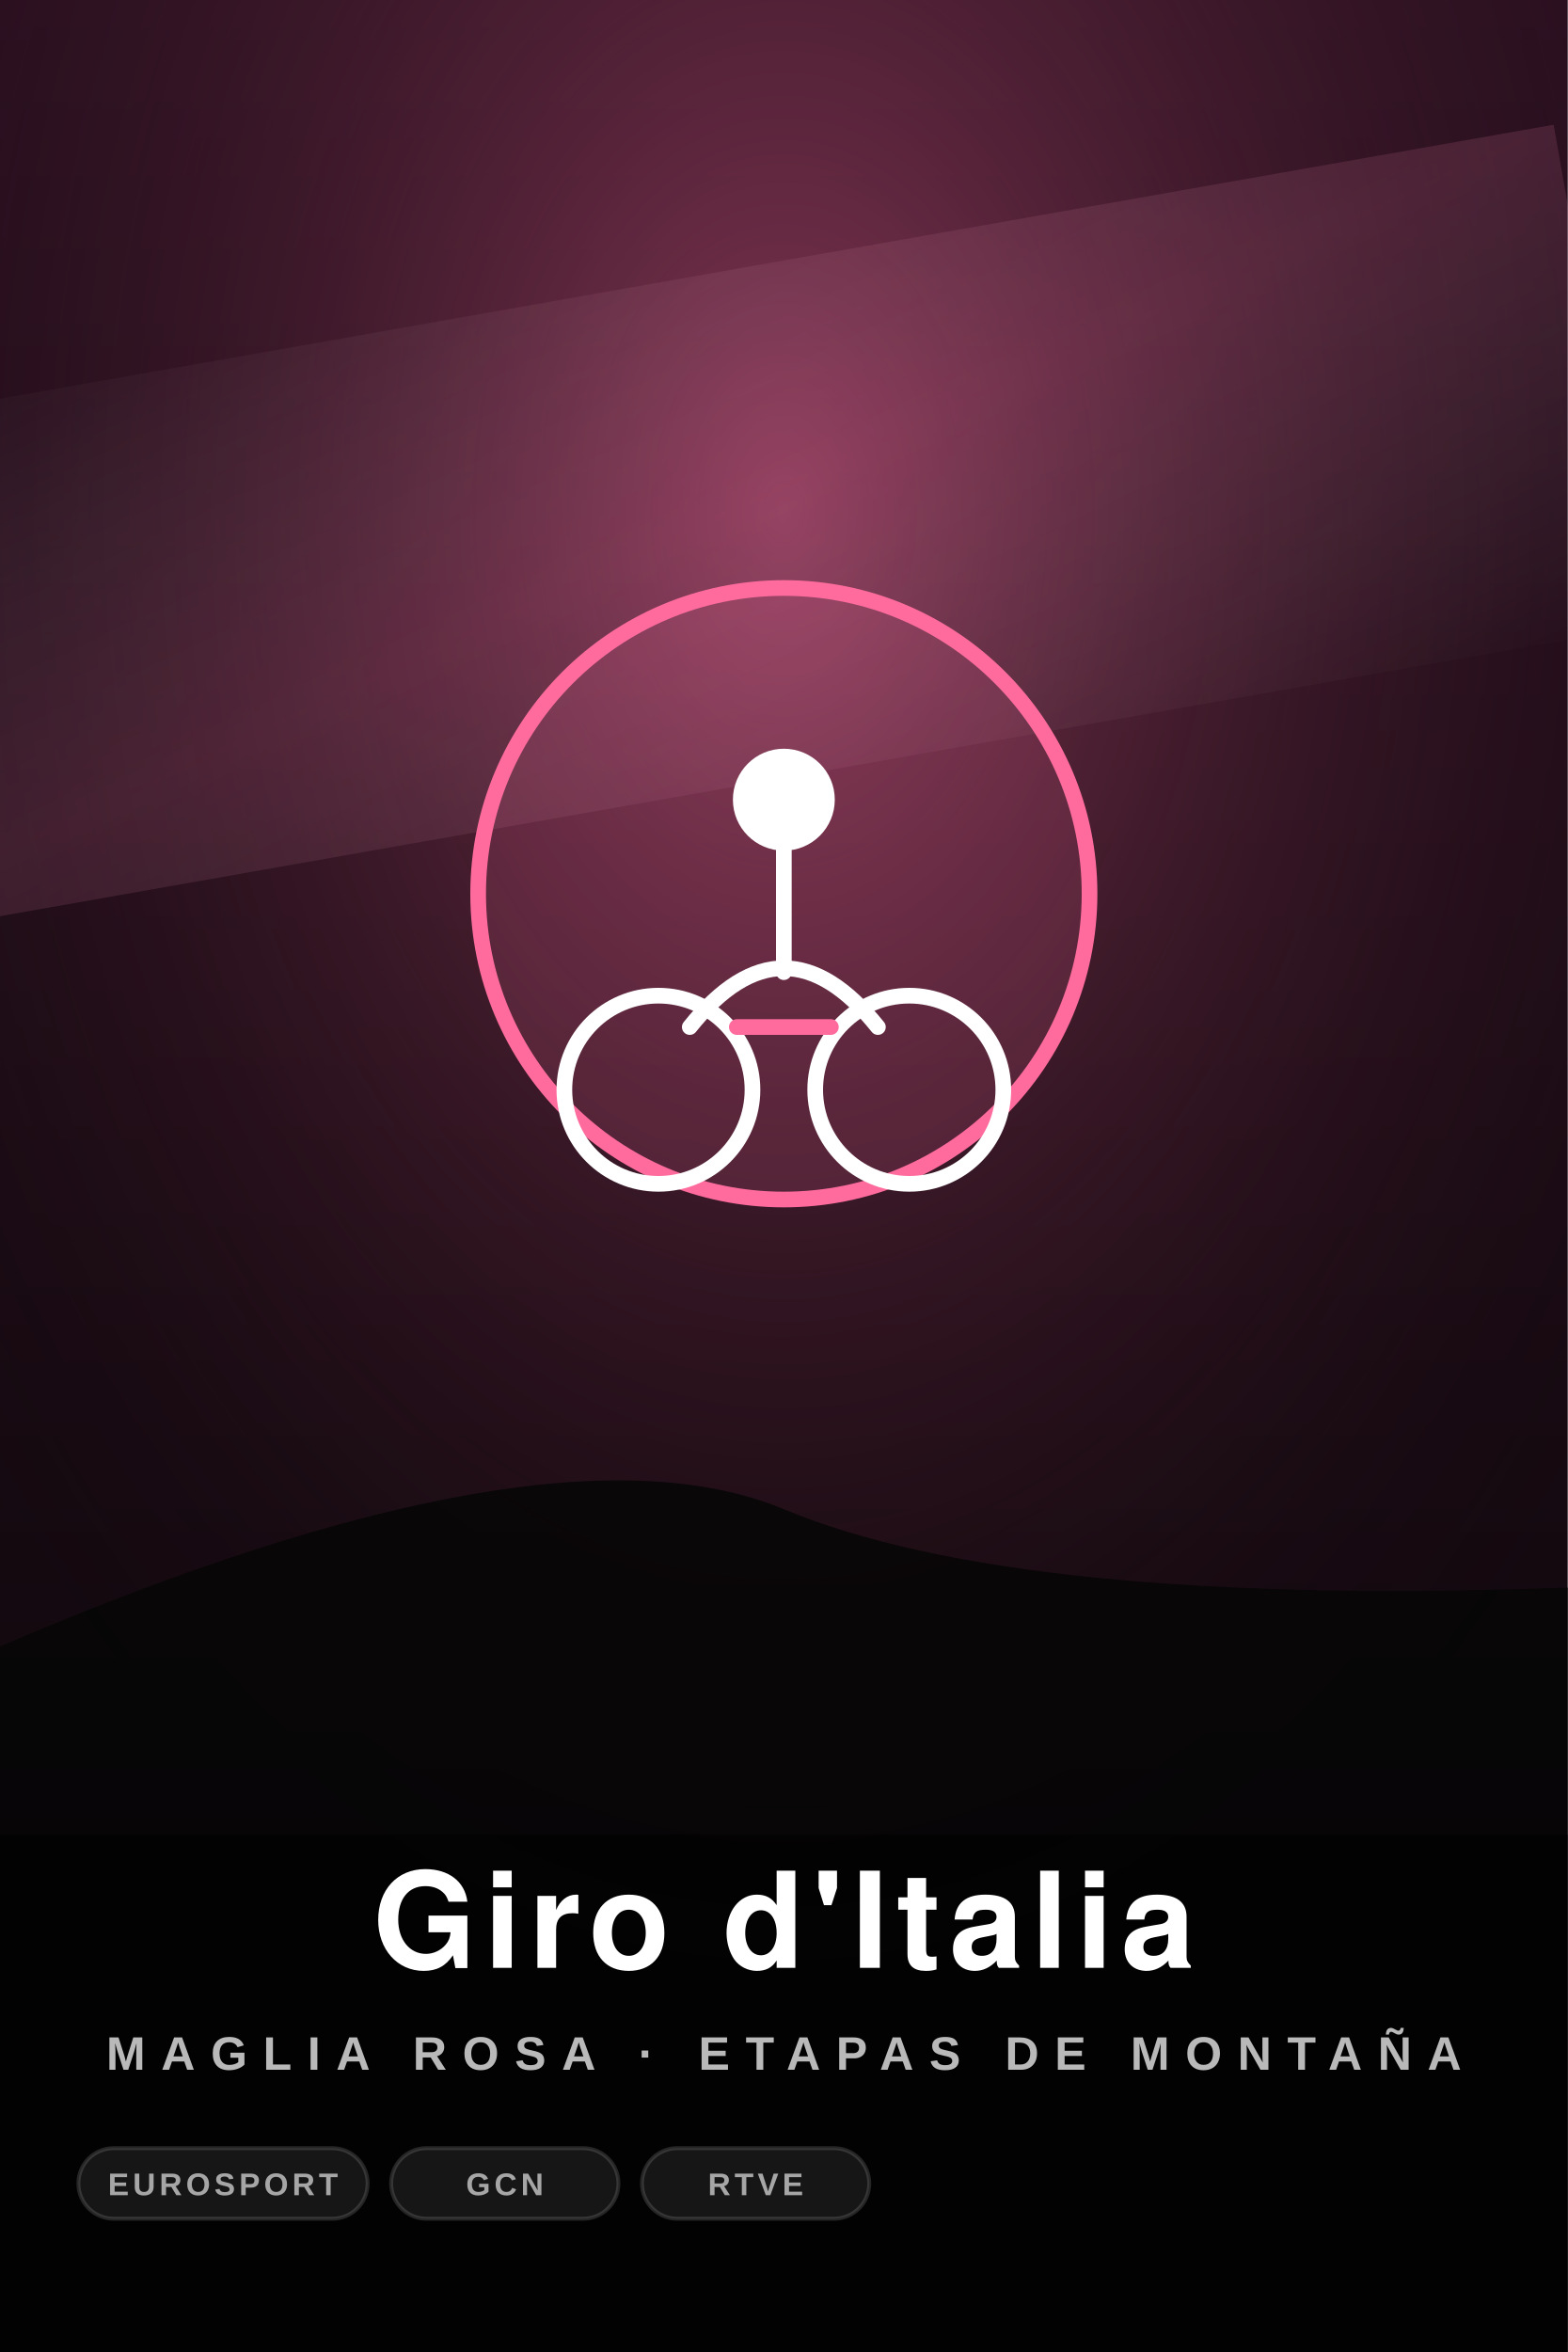
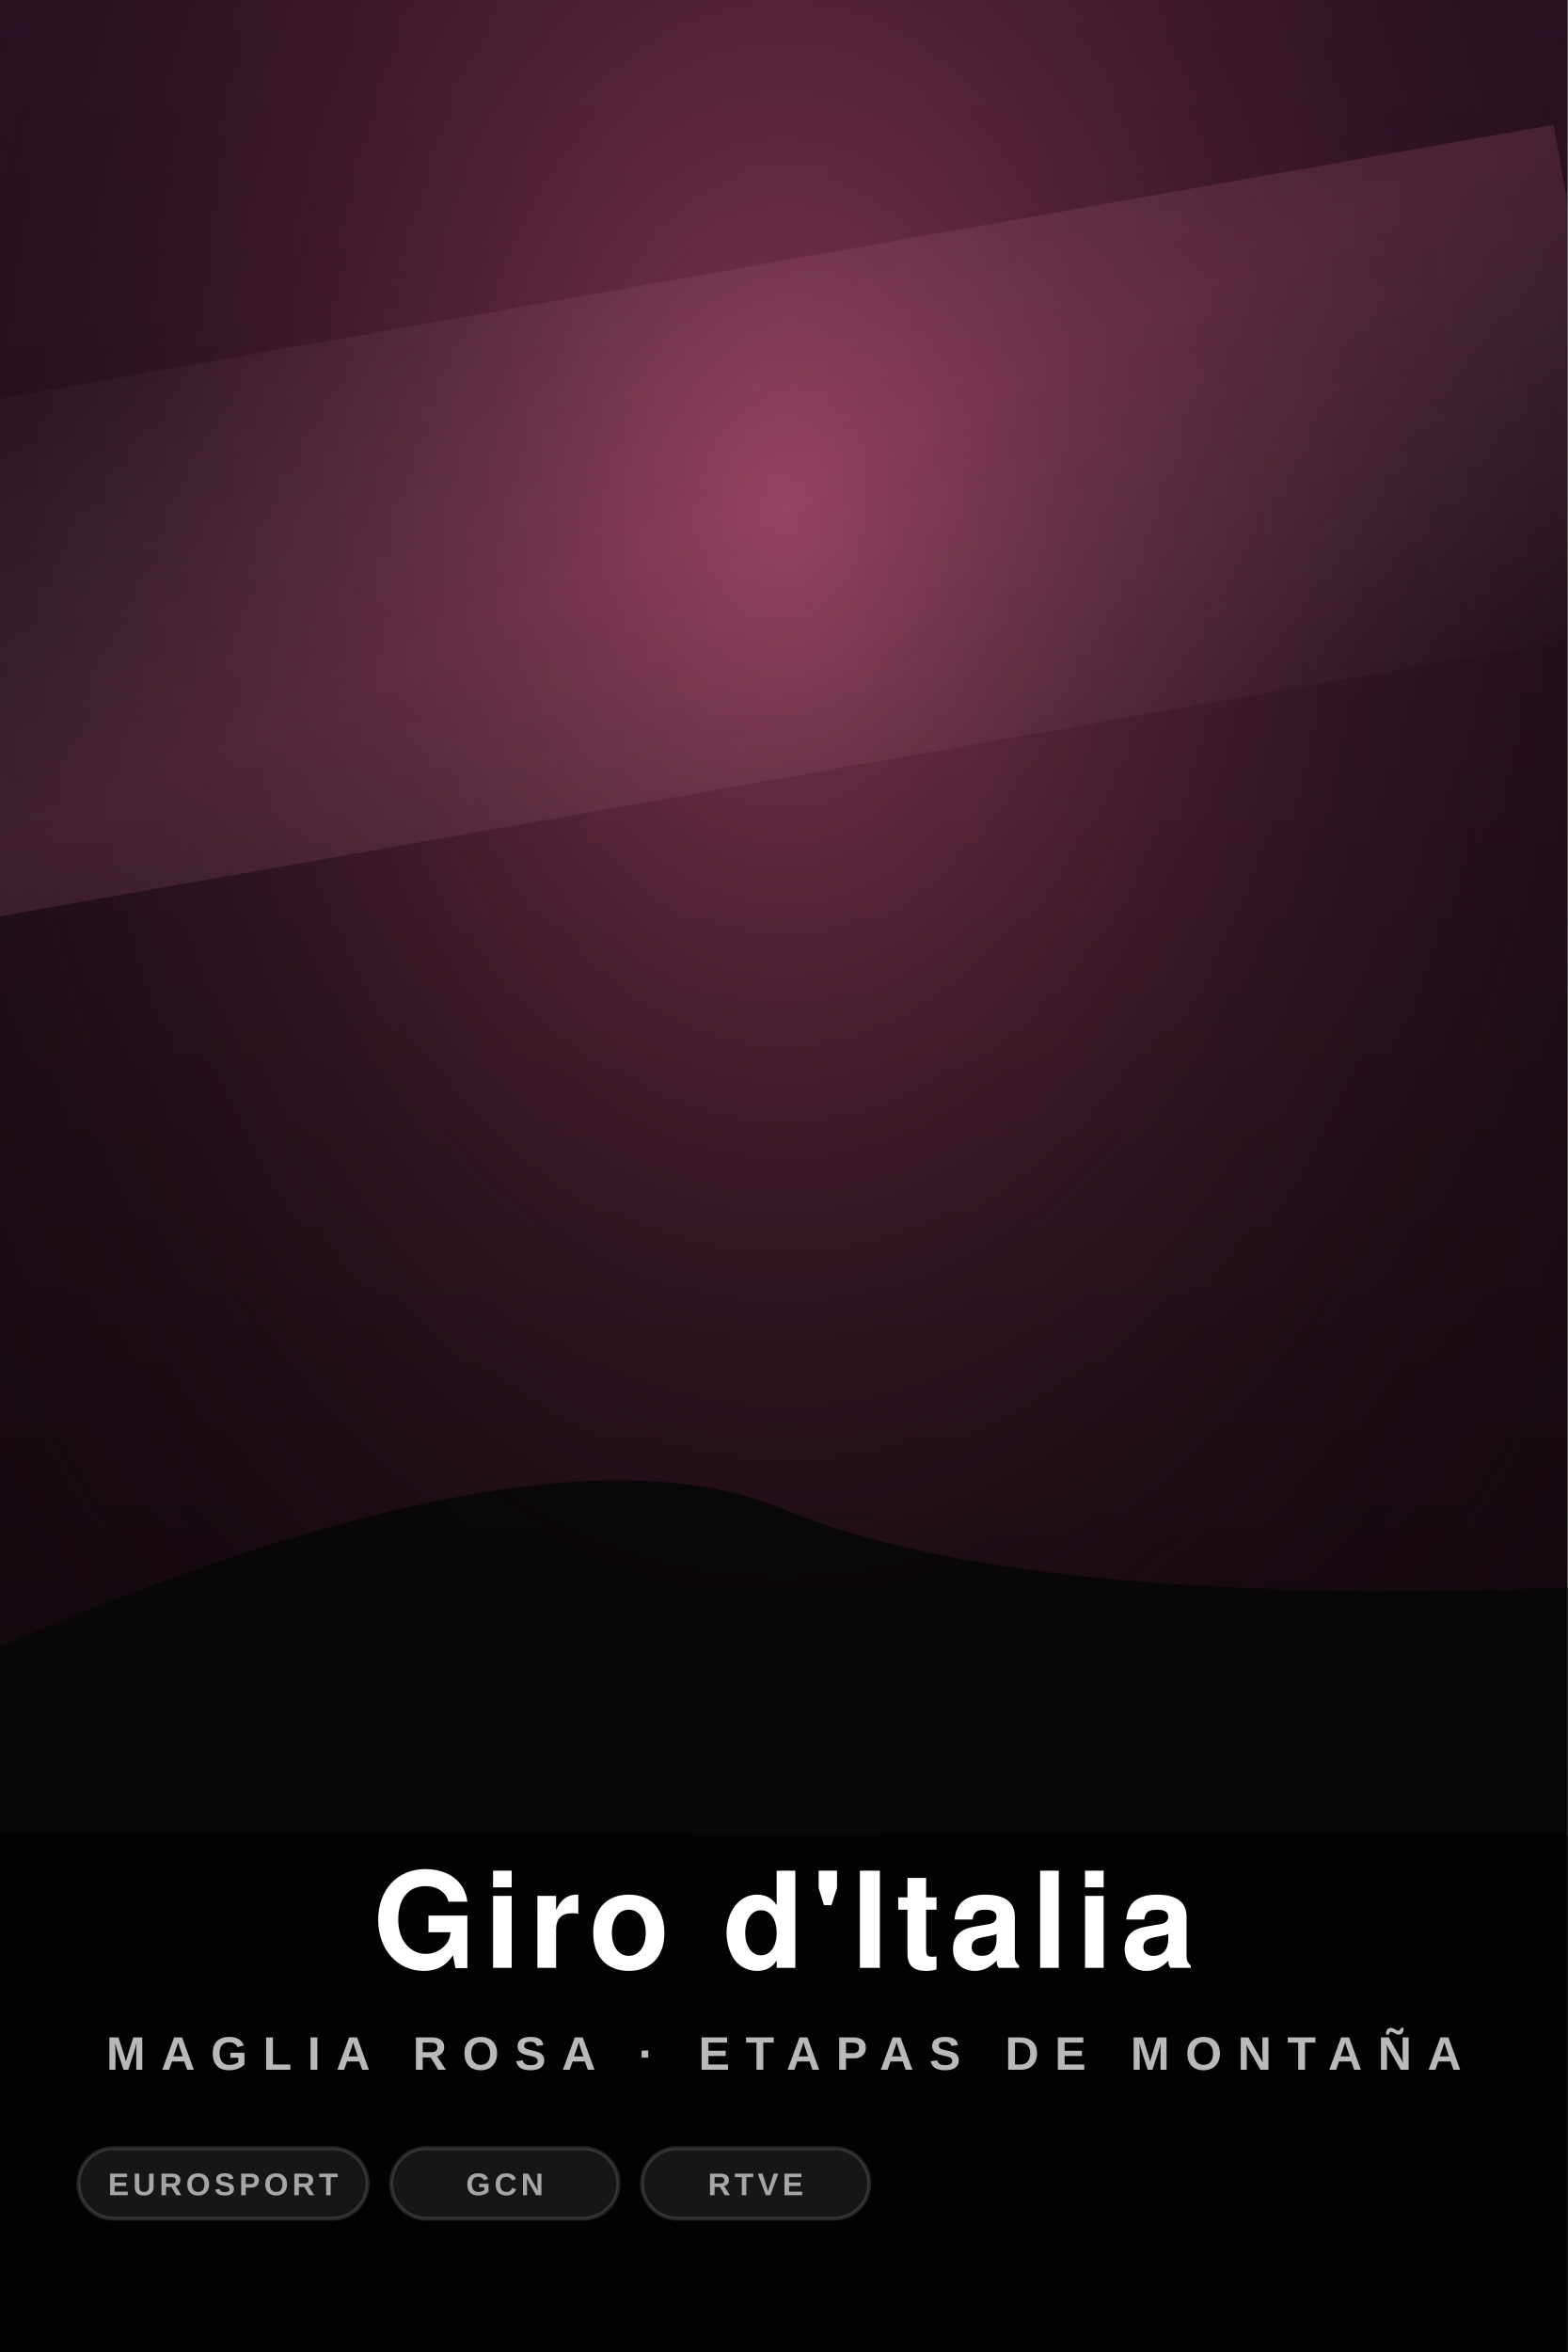
<svg xmlns="http://www.w3.org/2000/svg" viewBox="0 0 400 600" role="img" aria-label="Giro d'Italia">
  <defs>
    <linearGradient id="sky" x1="0%" y1="0%" x2="0%" y2="100%">
      <stop offset="0%" stop-color="#2a1020" />
      <stop offset="100%" stop-color="#0a0608" />
    </linearGradient>
    <radialGradient id="glow" cx="50%" cy="22%" r="68%">
      <stop offset="0%" stop-color="#ff6b9d" stop-opacity="0.45" />
      <stop offset="100%" stop-color="#000" stop-opacity="0" />
    </radialGradient>
    <linearGradient id="beam" x1="0%" y1="0%" x2="100%" y2="100%">
      <stop offset="0%" stop-color="#fff" stop-opacity="0" />
      <stop offset="50%" stop-color="#ff85b3" stop-opacity="0.14" />
      <stop offset="100%" stop-color="#fff" stop-opacity="0" />
    </linearGradient>
    <filter id="blur">
      <feGaussianBlur stdDeviation="16" />
    </filter>
  </defs>
  <rect width="400" height="600" fill="url(#sky)" />
  <rect width="400" height="600" fill="url(#glow)" />
  <rect x="-40" y="70" width="480" height="130" fill="url(#beam)" transform="rotate(-10 200 300)" />
-   <circle cx="200" cy="228" r="78" fill="rgba(255,107,157,0.14)" stroke="#ff6b9d" stroke-width="4" />
-   <circle cx="200" cy="204" r="13" fill="#fff" />
-   <path d="M200 217 L200 248" stroke="#fff" stroke-width="4" stroke-linecap="round" />
-   <path d="M176 262 Q200 232 224 262" fill="none" stroke="#fff" stroke-width="4" stroke-linecap="round" stroke-linejoin="round" />
-   <circle cx="168" cy="278" r="24" fill="none" stroke="#fff" stroke-width="4" />
-   <circle cx="232" cy="278" r="24" fill="none" stroke="#fff" stroke-width="4" />
-   <line x1="188" y1="262" x2="212" y2="262" stroke="#ff6b9d" stroke-width="4" stroke-linecap="round" />
  <path d="M0 420 Q140 360 200 385 T400 405 V600 H0 Z" fill="#050505" opacity="0.82" />
  <rect x="0" y="468" width="400" height="132" fill="rgba(0,0,0,0.55)" />
  <text x="200" y="502" text-anchor="middle" fill="#ffffff" font-family="Arial Black, Helvetica, sans-serif" font-size="34" font-weight="900" letter-spacing="2">Giro d'Italia</text>
  <text x="200" y="528" text-anchor="middle" fill="rgba(255,255,255,0.72)" font-family="Arial Narrow, Arial, sans-serif" font-size="12" font-weight="700" letter-spacing="4">MAGLIA ROSA · ETAPAS DE MONTAÑA</text>
  <rect x="20" y="548" width="73.8" height="18" rx="9" fill="rgba(255,255,255,0.08)" stroke="rgba(255,255,255,0.14)" />
  <text x="56.9" y="560" text-anchor="middle" fill="rgba(255,255,255,0.62)" font-family="Arial Narrow, Arial, sans-serif" font-size="8" font-weight="700" letter-spacing="1">EUROSPORT</text>
  <rect x="99.8" y="548" width="58" height="18" rx="9" fill="rgba(255,255,255,0.08)" stroke="rgba(255,255,255,0.14)" />
  <text x="128.8" y="560" text-anchor="middle" fill="rgba(255,255,255,0.62)" font-family="Arial Narrow, Arial, sans-serif" font-size="8" font-weight="700" letter-spacing="1">GCN</text>
  <rect x="163.8" y="548" width="58" height="18" rx="9" fill="rgba(255,255,255,0.08)" stroke="rgba(255,255,255,0.14)" />
  <text x="192.8" y="560" text-anchor="middle" fill="rgba(255,255,255,0.62)" font-family="Arial Narrow, Arial, sans-serif" font-size="8" font-weight="700" letter-spacing="1">RTVE</text>
</svg>
